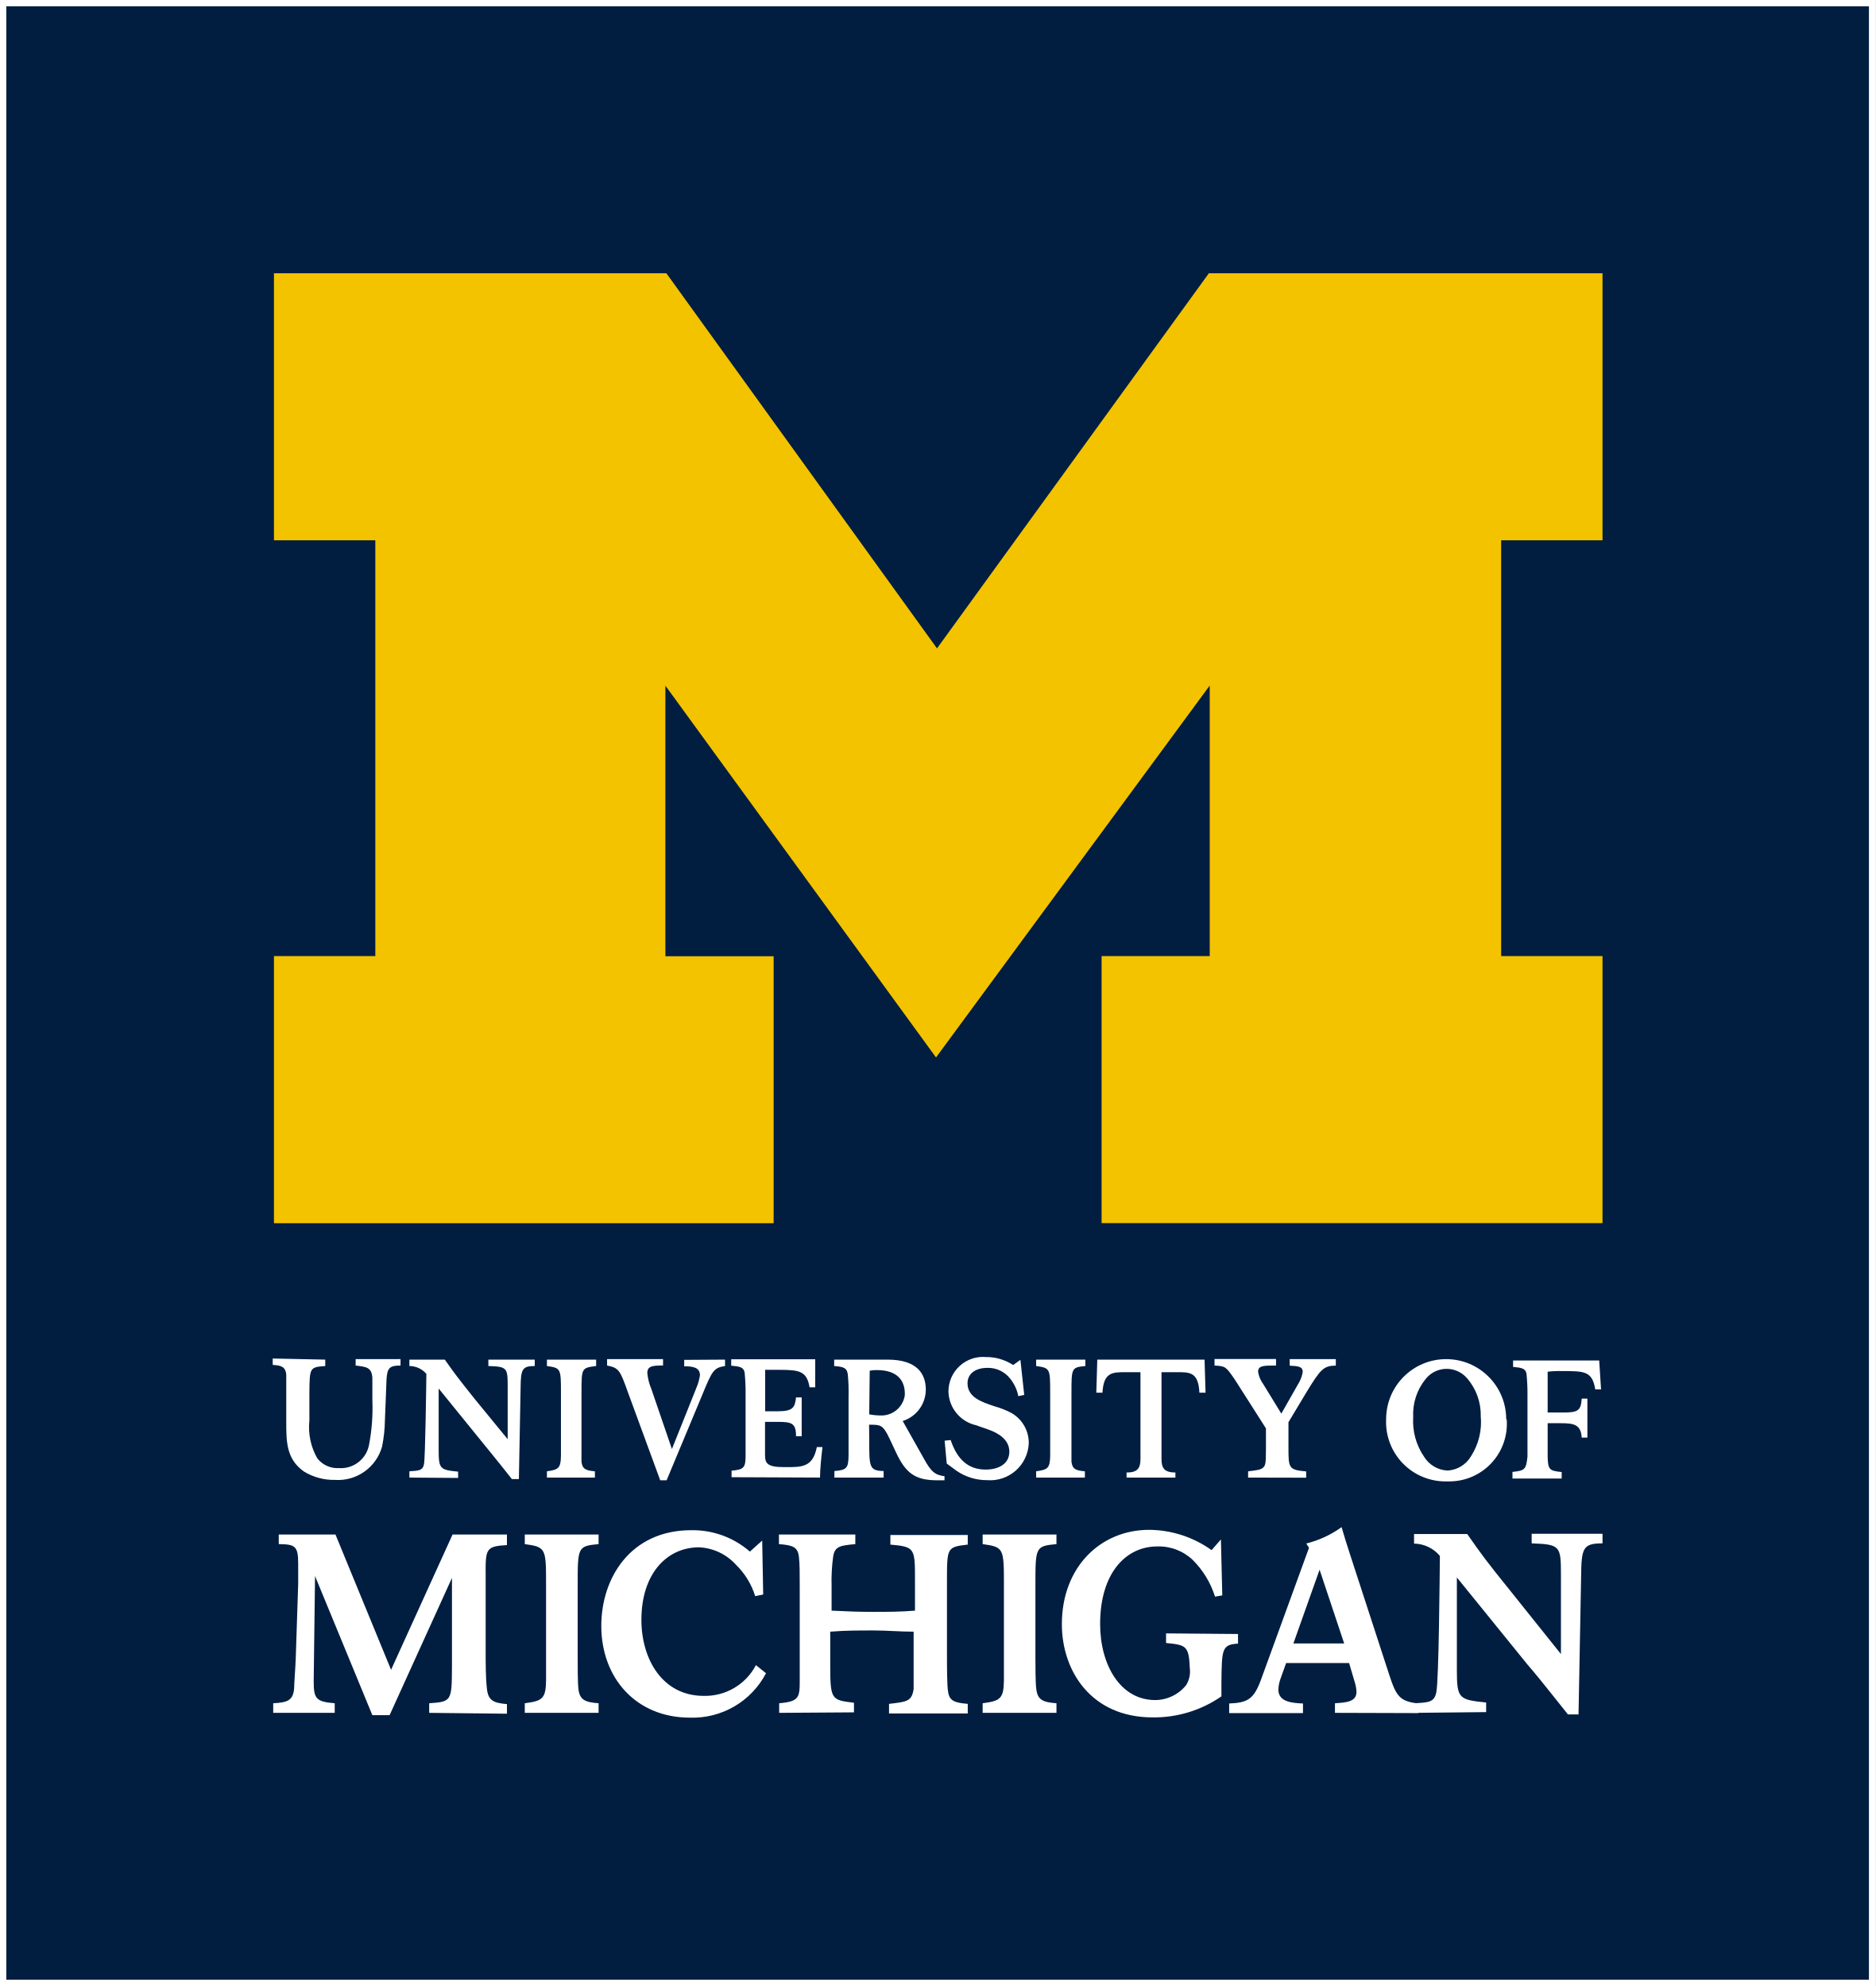
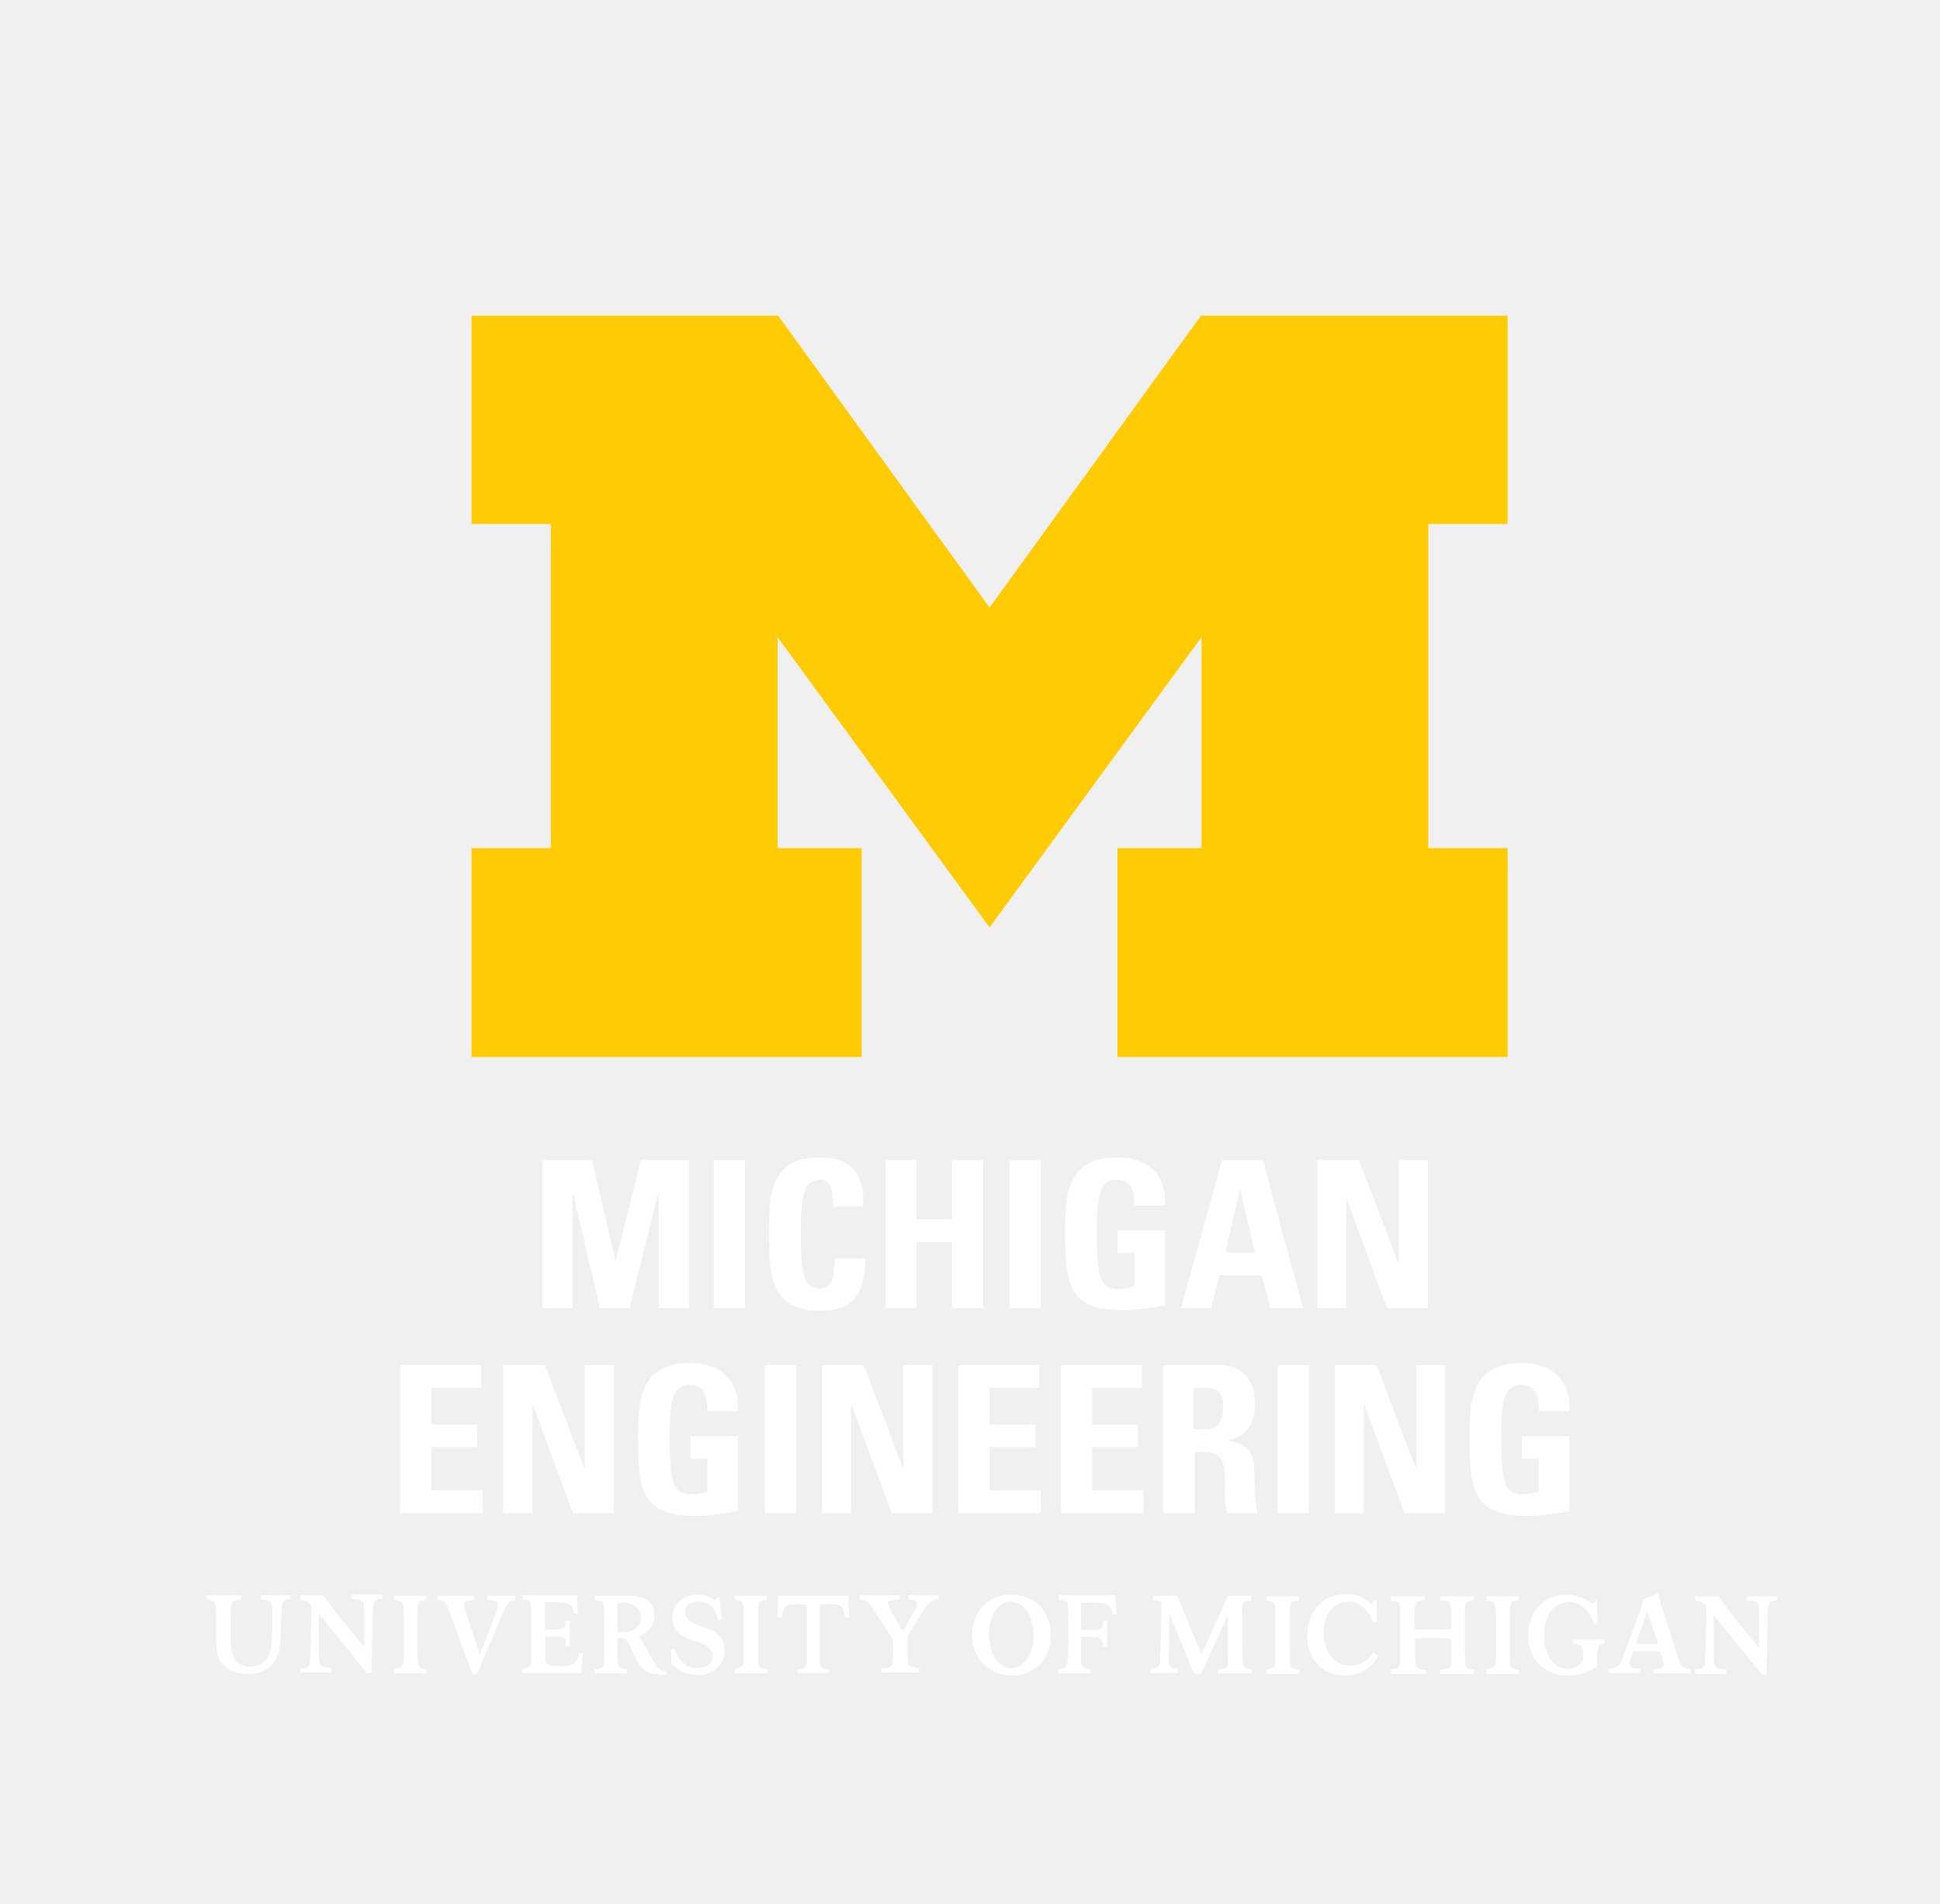
- <svg xmlns="http://www.w3.org/2000/svg" id="Layer_1" data-name="Layer 1" viewBox="0 0 152.44 161.48">
-   <defs>
-     <style>.cls-1{fill:#011e41;}.cls-2{fill:#fff;}.cls-3{fill:#f3c300;}</style>
-   </defs>
-   <rect class="cls-1" x="0.5" y="0.5" width="151.44" height="160.48" />
-   <path class="cls-2" d="M471.67,225.28V385.77H320.23V225.28H471.67m.5-.5H319.73V386.27H472.17V224.78Z" transform="translate(-319.73 -224.78)" />
-   <path class="cls-3" d="M395.82,310.76l-22-30.23v22h8.8v21.71H342V302.52h8.24V268.71H342V247H373.9l22,30.5L418,247H450v21.71h-8.24v33.81H450v21.71H409.28V302.52h8.79v-22Z" transform="translate(-319.73 -224.78)" />
-   <path class="cls-2" d="M428.25,364.05v-.78c1-.06,1.75-.14,1.75-.94a3.2,3.2,0,0,0-.17-.87L429.4,360h-5.12l-.45,1.26a2.83,2.83,0,0,0-.18.9c0,1,1.09,1.09,2,1.13v.78h-6v-.78c1.52-.06,2-.37,2.57-1.89l3.92-10.77-.22-.35a8.35,8.35,0,0,0,2.87-1.33c.29,1,.33,1.11.66,2.14l3.21,9.86c.57,1.74.84,2.17,2.38,2.34v.78ZM427,352.41l-2.13,6H429Zm-45,8.42a6.73,6.73,0,0,1-6.19,3.61c-4.37,0-7.2-3.22-7.2-7.46,0-3.92,2.4-7.78,7.3-7.78a7.07,7.07,0,0,1,4.78,1.74l1-.9.08,4.39-.65.13a6.08,6.08,0,0,0-1.56-2.55,4.32,4.32,0,0,0-3-1.42c-2.62,0-4.69,2.14-4.69,5.9,0,3.18,1.7,6.18,5.06,6.18a4.66,4.66,0,0,0,4.25-2.5Zm1.07,3.22v-.78c1.65-.14,1.67-.49,1.67-1.89,0-.51,0-1,0-1.54v-6.08c0-.95,0-1.89-.06-2.34-.08-.87-.5-1-1.63-1.09v-.78h6.21v.78c-1.21.12-1.66.16-1.8,1a14.58,14.58,0,0,0-.13,2.41v2c1.26.06,2.13.1,3.34.1s2.21,0,3.44-.1v-2.44c0-2.65,0-2.75-2-2.93v-.78h6.29v.78c-1.69.2-1.69.22-1.69,3v6.12c0,.57,0,2.4.09,2.83.1.76.53.91,1.6,1v.78H392v-.78c1.46-.17,1.85-.2,2-1.21,0-.41,0-1,0-2v-2.66c-1.15,0-2.1-.1-3.3-.1s-2.22,0-3.48.1V360c0,3,.06,3,1.93,3.23v.78Zm16.54,0v-.78c1.42-.19,1.71-.35,1.73-1.87v-7.73c0-3,0-3.1-1.73-3.34v-.78h6v.78c-1.71.16-1.71.24-1.71,3.34v5.86c0,.51,0,2.14.07,2.57.1.88.51,1.09,1.64,1.17v.78Zm-37.22,0v-.78c1.42-.19,1.71-.35,1.73-1.87v-7.73c0-3,0-3.1-1.73-3.34v-.78h6v.78c-1.7.16-1.7.24-1.7,3.34v5.86c0,.51,0,2.14.06,2.57.1.88.51,1.09,1.64,1.17v.78Zm-7.77,0v-.78c1.83-.12,1.83-.2,1.85-2.9v-7.29l-5.07,11.16H350l-4.66-11.31-.11,8.53c0,1.42.17,1.69,1.71,1.81v.78h-5v-.78c1.17-.06,1.62-.23,1.7-1.21,0-.39.1-1.61.13-2.41l.2-6.08c0-.47,0-1.17,0-1.68,0-1.44-.29-1.54-1.58-1.56v-.78H347l4.52,11,5-11h4.42v.86c-1.73.1-1.75.29-1.73,2.55v6c0,1,0,2.22.09,3,.08,1.07.49,1.28,1.64,1.38v.78Zm80.06,0v-.78c1.2-.06,1.65-.08,1.81-.9.21-1,.27-9.58.29-11.08a2.77,2.77,0,0,0-2.1-1v-.78H439c1.21,1.72,1.48,2.11,3.62,4.76l4,5v-6.5c0-2.3-.08-2.42-2.38-2.5v-.78H450v.78c-1.58,0-1.72.35-1.74,2.71l-.21,11.2h-.86l-1.3-1.63c-.65-.82-1.31-1.64-2-2.44l-5.73-7.07v7.52c0,2.34.16,2.42,2.38,2.65v.78Zm-14.31-6.41v.78c-1.32.08-1.32.45-1.35,3.2v1.09a9.62,9.62,0,0,1-5.59,1.71c-5,0-7.38-3.78-7.38-7.58,0-4.65,3.15-7.67,7.09-7.67a8.82,8.82,0,0,1,5.08,1.65l.76-.87.11,4.55-.59.1a7.28,7.28,0,0,0-1.83-3,4,4,0,0,0-2.87-1.08c-2.53,0-4.64,2.14-4.64,6.31,0,3.33,1.65,6.18,4.47,6.18a3.24,3.24,0,0,0,2.52-1.21,2.08,2.08,0,0,0,.3-1.38c-.07-1.84-.32-1.89-1.93-2.05v-.78Z" transform="translate(-319.73 -224.78)" />
-   <path class="cls-2" d="M442.21,340.18a4.68,4.68,0,0,1-4.8,5.05,4.83,4.83,0,0,1-5-5.06,4.88,4.88,0,1,1,9.76,0Zm-4.79,4.17a2.37,2.37,0,0,0,1.9-1.18,5.13,5.13,0,0,0,.78-3.25,4.53,4.53,0,0,0-1.09-3.05,2.18,2.18,0,0,0-3.4.05,4.52,4.52,0,0,0-1,3.08,5.12,5.12,0,0,0,.88,3.22A2.37,2.37,0,0,0,437.42,344.35Zm5.26.11V345h4v-.53c-1-.1-1.11-.19-1.14-1.24v-2.73h1.06c1.07,0,1.64.1,1.71,1.17h.46V338.5h-.46c-.06,1-.34,1.13-1.51,1.13h-1.26v-3.32a8.13,8.13,0,0,1,1.14-.05c1.87,0,2.48,0,2.73,1.49h.47l-.15-2.35h-7v.52c.69.07,1,.11,1.09.55a15.89,15.89,0,0,1,.08,1.74v3.37c0,.26,0,1.41,0,1.64C443.79,344.27,443.67,344.36,442.68,344.46Zm-78.49.46v-.51c.93-.13,1.12-.24,1.14-1.24v-5.11c0-2,0-2.05-1.14-2.21v-.52h4v.52C367,336,367,336,367,338.06v3.87c0,.34,0,1.42,0,1.7.07.59.34.72,1.09.78v.51Zm39.77,0v-.51c.93-.13,1.12-.24,1.14-1.24v-5.11c0-2,0-2.05-1.14-2.21v-.52h4v.52c-1.13.11-1.13.16-1.13,2.21v3.87c0,.34,0,1.42,0,1.7.07.59.34.72,1.09.78v.51Zm-50.95,0v-.51c.79-.05,1.09-.06,1.19-.6s.18-6.33.19-7.32a1.81,1.81,0,0,0-1.38-.64v-.52h2.88c.8,1.14,1,1.4,2.39,3.15L361,341.8v-4.29c0-1.52-.05-1.61-1.57-1.66v-.52h3.77v.52c-1,0-1.14.23-1.15,1.79l-.14,7.4h-.57l-.85-1.07c-.44-.54-.87-1.09-1.31-1.62l-3.79-4.67v5c0,1.55.11,1.61,1.58,1.76v.51Zm43.51-3,.49-.05c.53,1.56,1.41,2.4,2.85,2.4,1,0,1.92-.43,1.92-1.46s-1-1.52-1.51-1.72-.79-.27-1.17-.42a2.88,2.88,0,0,1-2.27-2.75,2.81,2.81,0,0,1,3.06-2.8,3.94,3.94,0,0,1,2.2.65l.59-.42.31,2.85-.48.1a3.26,3.26,0,0,0-.66-1.42A2.27,2.27,0,0,0,400,336c-1,0-1.62.49-1.62,1.25,0,1.14,1.13,1.52,2.21,1.88a6.61,6.61,0,0,1,1.38.55,2.8,2.8,0,0,1,1.39,2.45,3.14,3.14,0,0,1-3.39,3,4.35,4.35,0,0,1-2.48-.76l-.8-.59Zm14.79,3v-.41c.88,0,1.13-.34,1.13-1.1v-7.06h-1.2c-1.08,0-1.8,0-1.89,1.67h-.5l.08-2.69h8.72l.08,2.69h-.5c-.08-1.71-.8-1.67-1.89-1.67h-1.19v7.06c0,.76.24,1.09,1.13,1.1v.41Zm-65.14-9.59v.52c-1.27.09-1.27.14-1.29,2.17v2.26a5.09,5.09,0,0,0,.64,3.07,2.07,2.07,0,0,0,1.75.8,2.33,2.33,0,0,0,2.45-1.84,16,16,0,0,0,.28-3.69c0-.35,0-1.49,0-1.81-.06-.87-.5-.89-1.36-1v-.52h3.65v.52c-.89,0-1.08.19-1.14,1.14,0,.23-.12,2.89-.13,3.3a11.79,11.79,0,0,1-.23,2.15,3.72,3.72,0,0,1-3.83,2.71,4.69,4.69,0,0,1-2.52-.68c-1.42-1-1.44-2.4-1.44-4v-2.17c0-1,0-1.5,0-1.74-.08-.6-.38-.72-1.1-.76v-.52Zm32.5,0v.52c-.92.14-1.05.39-1.83,2.29l-2.92,7h-.52L370.78,338c-.65-1.82-.74-2-1.7-2.19v-.52h4.55v.52c-.77,0-1.28,0-1.28.61a4.44,4.44,0,0,0,.33,1.3l1.67,4.88,2-5a4,4,0,0,0,.28-1c0-.69-.68-.72-1.28-.73v-.52Zm42.52,9.59v-.51c.74-.09,1-.11,1.22-.3s.22-.46.23-1.51v-1.68l-2.55-4c-.7-1-.71-1.06-1.63-1.11v-.53h5v.53c-1,0-1.46,0-1.46.51a2.29,2.29,0,0,0,.42,1l1.47,2.4,1.36-2.39a2.64,2.64,0,0,0,.38-1c0-.46-.4-.47-1.06-.51v-.53h3.75v.53c-1,0-1.25.31-2.35,2.1l-1.5,2.5v2c0,1.74,0,1.87,1.44,2v.51Zm-34.8,0c0-.69.12-1.83.2-2.48h-.46c-.33,1.71-1.29,1.63-2.68,1.63s-1.53-.34-1.53-1v-2.68h1c1.18,0,1.52.1,1.52,1.17h.46v-3.16h-.46c-.09.85-.27,1.13-1.51,1.13h-1v-3.37h1.18c1.63,0,2.21.12,2.43,1.42H386l0-2.28h-6.83v.52c.69.07,1,.11,1.09.55a15.89,15.89,0,0,1,.08,1.74v3.37c0,.26,0,1.41,0,1.65,0,1-.15,1.14-1.14,1.23v.53Zm4-5.14a5.16,5.16,0,0,0,.89.09,1.92,1.92,0,0,0,2-1.62c.06-1.11-.5-2.07-2.27-2.07a2.56,2.56,0,0,0-.58.05Zm0,2.09c0,2.2,0,2.49,1.17,2.52v.53h-4v-.53c1-.08,1.14-.24,1.15-1.28,0-.39,0-.84,0-1.23v-3.47a15.48,15.48,0,0,0-.06-1.87c-.07-.53-.32-.63-1.11-.69v-.52l4.34,0c2.37,0,3.11,1.12,3.11,2.45a2.68,2.68,0,0,1-1.88,2.54l1.69,3c.61,1.13.94,1.39,1.71,1.49v.33c-.2,0-.4,0-.62,0-1.81,0-2.55-.63-3.31-2.24l-.53-1.13c-.57-1.21-.76-1.13-1.67-1.15Z" transform="translate(-319.73 -224.78)" />
+ <svg xmlns="http://www.w3.org/2000/svg" version="1.1" x="0px" y="0px" viewBox="0 0 367 360" style="enable-background:new 0 0 367 360;" xml:space="preserve">
+   <style type="text/css">
+ 	.st0{fill:#FFCB05;}
+ 	.st1{fill:#FFFFFF;}
+ </style>
+   <g id="Master_M_and_U-M_line">
+     <polygon class="st0" points="187.2,175.4 147.1,120.5 147.1,160.4 163,160.4 163,199.9 89.2,199.9 89.2,160.4 104.2,160.4    104.2,99.1 89.2,99.1 89.2,59.7 147.2,59.7 187.2,114.9 227.2,59.7 285.2,59.7 285.2,99.1 270.2,99.1 270.2,160.4 285.2,160.4    285.2,199.9 211.4,199.9 211.4,160.4 227.3,160.4 227.3,120.5 187.2,175.4  " />
+     <path class="st1" d="M236.1,225.5 M312.9,316.5v-0.8c1-0.1,1.8-0.1,1.8-1c0-0.3-0.1-0.6-0.2-0.9l-0.4-1.5h-5.1l-0.5,1.3   c-0.1,0.3-0.2,0.6-0.2,0.9c0,1,1.1,1.1,2,1.1v0.8h-6v-0.8c1.5-0.1,2-0.4,2.6-1.9l4-10.8l-0.2-0.4c1.7-0.6,2.2-0.8,2.9-1.3   c0.3,1,0.3,1.1,0.6,2.2l3.2,9.9c0.6,1.8,0.8,2.2,2.4,2.4v0.8H312.9L312.9,316.5z M311.6,304.8l-2.1,6.1h4.2L311.6,304.8   L311.6,304.8z M260.7,313.3c-0.7,1-2.2,3.6-6.2,3.6c-4.4,0-7.2-3.2-7.2-7.5c0-4,2.4-7.9,7.3-7.9c2.6,0,4,1.1,4.8,1.8l1-0.9l0.1,4.4   l-0.7,0.1c-0.3-0.9-0.6-1.6-1.6-2.6c-0.5-0.5-1.5-1.4-3.1-1.4c-2.6,0-4.7,2.2-4.7,5.9c0,3.2,1.7,6.2,5.1,6.2c2.5,0,3.5-1.4,4.3-2.5   L260.7,313.3L260.7,313.3z M263.2,316.5v-0.8c1.7-0.1,1.7-0.5,1.7-1.9c0-0.5,0-1,0-1.5v-6.1c0-1,0-1.9-0.1-2.4   c-0.1-0.9-0.5-1-1.6-1.1v-0.8h6.3v0.8c-1.2,0.1-1.7,0.2-1.8,1c-0.1,0.5-0.1,1.5-0.1,2.4v2c1.3,0.1,2.2,0.1,3.4,0.1   c1.2,0,2.2,0,3.5-0.1v-2.5c0-2.7,0-2.8-2-2.9v-0.8h6.3v0.8c-1.7,0.2-1.7,0.2-1.7,3v6.2c0,0.6,0,2.4,0.1,2.9c0.1,0.7,0.5,0.9,1.6,1   v0.8h-6.3v-0.8c1.5-0.2,1.9-0.2,2-1.2c0-0.4,0-1,0-2v-2.7c-1.2,0-2.1-0.1-3.3-0.1c-1.3,0-2.3,0-3.5,0.1v2.7c0,3,0.1,3,2,3.2v0.8   H263.2L263.2,316.5z M281.2,316.5v-0.8c1.4-0.2,1.7-0.4,1.8-1.9V312v-5.9c0-3,0-3.1-1.8-3.4v-0.8h6.1v0.8c-1.7,0.2-1.7,0.2-1.7,3.4   v5.9c0,0.5,0,2.2,0.1,2.6c0.1,0.9,0.5,1.1,1.6,1.2v0.8H281.2L281.2,316.5z M239.6,316.5v-0.8c1.4-0.2,1.7-0.4,1.7-1.9V312v-5.9   c0-3,0-3.1-1.7-3.4v-0.8h6.1v0.8c-1.7,0.2-1.7,0.2-1.7,3.4v5.9c0,0.5,0,2.2,0.1,2.6c0.1,0.9,0.5,1.1,1.7,1.2v0.8H239.6L239.6,316.5   z M230.4,316.5v-0.8c1.9-0.1,1.9-0.2,1.9-2.9v-7.4l-5.1,11.2h-1.3l-4.7-11.4l-0.1,8.6c0,1.4,0.2,1.7,1.7,1.8v0.8h-5.1v-0.8   c1.2-0.1,1.6-0.2,1.7-1.2c0.1-0.4,0.1-1.6,0.1-2.4l0.2-6.1c0-0.5,0-1.2,0-1.7c0-1.4-0.3-1.6-1.6-1.6v-0.8h4.6l4.6,11.1l5-11.1h4.4   v0.9c-1.7,0.1-1.8,0.3-1.7,2.6v6c0,1,0,2.2,0.1,3c0.1,1.1,0.5,1.3,1.7,1.4v0.8H230.4L230.4,316.5z M320.7,316.5v-0.8   c1.2-0.1,1.7-0.1,1.8-0.9c0.2-1,0.3-9.6,0.3-11.1c-0.8-0.7-1.1-0.9-2.1-1v-0.8h4.4c1.2,1.7,1.5,2.1,3.6,4.8l4.1,5v-6.5   c0-2.3-0.1-2.4-2.4-2.5v-0.8h5.8v0.8c-1.6,0-1.7,0.3-1.8,2.7l-0.2,11.3h-0.9l-1.3-1.6c-0.7-0.8-1.3-1.7-2-2.5l-5.8-7.1v7.6   c0,2.4,0.2,2.4,2.4,2.7v0.8H320.7L320.7,316.5z M198.8,309.2c0,5-3.4,7.7-7.3,7.7c-4.3,0-7.6-3.1-7.6-7.7c0-4,2.7-7.6,7.4-7.6   C195.7,301.6,198.8,304.8,198.8,309.2L198.8,309.2z M191.4,315.5c0.8,0,2-0.4,2.9-1.8c1-1.6,1.3-3,1.2-4.9   c-0.1-1.9-0.6-3.5-1.7-4.7c-0.5-0.5-1.4-1.2-2.6-1.2c-1.2,0-2.1,0.8-2.6,1.3c-1,1.2-1.5,2.8-1.5,4.7c0,1.9,0.3,3.4,1.3,4.9   C189.5,315.2,190.6,315.5,191.4,315.5L191.4,315.5z M200.2,315.7v0.8h6.1v-0.8c-1.5-0.2-1.7-0.3-1.8-1.9l0-4.2h1.6   c1.6,0,2.5,0.1,2.6,1.8h0.7v-4.8h-0.7c-0.1,1.6-0.5,1.7-2.3,1.7h-1.9v-5.1c0.5-0.1,0.8-0.1,1.8-0.1c2.8,0,3.8,0,4.2,2.2h0.7   l-0.2-3.6h-10.7v0.8c1.1,0.1,1.5,0.2,1.7,0.9c0.1,0.4,0.1,2.1,0.1,2.6v5.1c0,0.4,0,2.2-0.1,2.5   C201.9,315.4,201.7,315.6,200.2,315.7L200.2,315.7z M74.6,316.4v-0.8c1.4-0.2,1.7-0.4,1.8-1.9v-1.9V306c0-3,0-3.1-1.8-3.4v-0.8h6.1   v0.8c-1.7,0.2-1.7,0.2-1.7,3.4v5.9c0,0.5,0,2.2,0.1,2.6c0.1,0.9,0.5,1.1,1.6,1.2v0.8H74.6L74.6,316.4z M139,316.4v-0.8   c1.4-0.2,1.7-0.4,1.7-1.9v-1.9V306c0-3,0-3.1-1.7-3.4v-0.8h6.1v0.8c-1.7,0.2-1.7,0.2-1.7,3.4v5.9c0,0.5,0,2.2,0.1,2.6   c0.1,0.9,0.5,1.1,1.7,1.2v0.8H139L139,316.4z M56.8,316.4v-0.8c1.2-0.1,1.6-0.1,1.8-0.9c0.2-1,0.3-9.7,0.3-11.2   c-0.8-0.7-1.1-0.9-2.1-1v-0.8h4.4c1.2,1.8,1.5,2.2,3.6,4.8l4.1,5v-6.6c0-2.3-0.1-2.4-2.4-2.5v-0.8h5.8v0.8c-1.6,0-1.7,0.4-1.8,2.7   l-0.2,11.3h-0.9l-1.3-1.6c-0.7-0.8-1.3-1.6-2-2.5l-5.8-7.1v7.6c0,2.4,0.2,2.4,2.4,2.7v0.8H56.8L56.8,316.4z M126.9,311.9l0.7-0.1   c0.8,2.4,2.2,3.7,4.3,3.7c1.5,0,2.9-0.7,2.9-2.2c0-1.6-1.6-2.3-2.3-2.6c-0.6-0.2-1.2-0.4-1.8-0.6c-1.2-0.4-3.5-1.4-3.5-4.2   c0-2.7,2.2-4.3,4.7-4.3c1,0,2.1,0.2,3.3,1l0.9-0.6l0.5,4.3l-0.7,0.1c-0.3-0.9-0.4-1.4-1-2.2c-0.7-0.9-1.7-1.3-2.8-1.3   c-1.6,0-2.5,0.8-2.5,1.9c0,1.7,1.7,2.3,3.3,2.9c0.8,0.3,1.5,0.5,2.1,0.8c1.2,0.7,2.1,2,2.1,3.7c0,2.5-2.1,4.6-5.1,4.6   c-2,0-3.2-0.8-3.8-1.2l-1.2-0.9L126.9,311.9L126.9,311.9z M150.9,316.4v-0.6c1.3,0,1.7-0.5,1.7-1.7v-10.7h-1.8   c-1.6,0-2.7-0.1-2.9,2.5h-0.8l0.1-4.1h13.3l0.1,4.1h-0.8c-0.1-2.6-1.2-2.5-2.9-2.5h-1.8v10.7c0,1.2,0.4,1.7,1.7,1.7v0.6H150.9   L150.9,316.4z M45.6,301.8v0.8c-1.9,0.1-1.9,0.2-2,3.3v3.4c0,1.8,0.1,3.3,1,4.7c0.8,1.1,2,1.2,2.7,1.2c2.1,0,3.2-1.1,3.8-2.8   c0.4-1.4,0.4-3.9,0.4-5.6c0-0.5,0-2.3,0-2.8c-0.1-1.3-0.8-1.4-2.1-1.5v-0.8H55v0.8c-1.4,0-1.6,0.3-1.7,1.7c0,0.4-0.2,4.4-0.2,5   c0,1.1-0.1,2.2-0.4,3.3c-1,3.9-4.8,4.1-5.8,4.1c-0.8,0-2.5-0.1-3.8-1c-2.2-1.5-2.2-3.7-2.2-6v-3.3c0-1.6,0-2.3-0.1-2.6   c-0.1-0.9-0.6-1.1-1.7-1.2v-0.8H45.6L45.6,301.8z M97.5,301.8v0.8c-1.4,0.2-1.6,0.6-2.8,3.5l-4.5,10.6h-0.8l-4-10.8   c-1-2.8-1.1-3.1-2.6-3.3v-0.8h6.9v0.8c-1.2,0.1-1.9,0.1-1.9,0.9c0,0.4,0.1,0.8,0.5,2l2.5,7.4l3-7.7c0.2-0.5,0.4-1.2,0.4-1.5   c0-1.1-1-1.1-2-1.1v-0.8H97.5L97.5,301.8z M166.7,316.4v-0.8c1.1-0.1,1.6-0.2,1.9-0.5c0.3-0.3,0.3-0.7,0.4-2.3v-2.6l-3.9-6   c-1.1-1.6-1.1-1.6-2.5-1.7v-0.8h7.6v0.8c-1.5,0.1-2.2,0.1-2.2,0.8c0,0.4,0.3,0.8,0.6,1.5l2.2,3.7l2.1-3.7c0.4-0.7,0.6-1.2,0.6-1.5   c0-0.7-0.6-0.7-1.6-0.8v-0.8h5.7v0.8c-1.5,0.1-1.9,0.5-3.6,3.2l-2.3,3.8v3c0,2.7,0,2.8,2.2,3v0.8H166.7L166.7,316.4z M110,316.4   c0-1.1,0.2-2.8,0.3-3.8h-0.7c-0.5,2.6-2,2.5-4.1,2.5c-2,0-2.3-0.5-2.3-1.5v-4.1h1.6c1.8,0,2.3,0.2,2.3,1.8h0.7v-4.8H107   c-0.1,1.3-0.4,1.7-2.3,1.7h-1.6v-5.2h1.8c2.5,0,3.4,0.2,3.7,2.2h0.7l-0.1-3.5H98.8v0.8c1.1,0.1,1.5,0.2,1.6,0.9   c0.1,0.4,0.1,2.1,0.1,2.7v5.1c0,0.4,0,2.2,0,2.5c0,1.6-0.2,1.8-1.7,1.9v0.8H110L110,316.4z M303.5,310.1v0.8   c-1.3,0.1-1.3,0.5-1.4,3.2v1.1c-1.1,0.7-2.7,1.7-5.6,1.7c-5,0-7.4-3.8-7.4-7.6c0-4.7,3.1-7.7,7.1-7.7c2.5,0,3.9,1,5.1,1.7l0.8-0.9   l0.1,4.6l-0.6,0.1c-0.3-0.9-0.7-1.9-1.9-3c-0.5-0.5-1.4-1.1-2.9-1.1c-2.6,0-4.7,2.2-4.7,6.4c0,3.3,1.6,6.2,4.5,6.2   c1.6,0,2.5-1.1,2.6-1.2c0.3-0.4,0.3-0.7,0.3-1.4c-0.1-1.9-0.3-1.9-1.9-2.1v-0.8H303.5L303.5,310.1z M116.8,308.6   c0.4,0.1,1,0.1,1.4,0.1c1.7,0,2.9-1.3,3-2.4c0.1-1.7-0.8-3.2-3.5-3.2c-0.4,0-0.6,0-0.9,0.1V308.6L116.8,308.6z M116.8,311.8   c0,3.3,0,3.8,1.8,3.9v0.8h-6.1v-0.8c1.6-0.1,1.7-0.4,1.8-2c0-0.6,0-1.3,0-1.9v-5.3c0-1.8,0-2.4-0.1-2.9c-0.1-0.8-0.5-0.9-1.7-1   v-0.8l6.6,0c3.6,0,4.7,1.7,4.7,3.8c0,1.4-0.9,3.2-2.9,3.8l2.6,4.5c0.9,1.7,1.4,2.1,2.6,2.3v0.5c-0.3,0-0.6,0-1,0   c-2.7,0-3.9-0.9-5-3.4l-0.8-1.7c-0.9-1.9-1.1-1.8-2.5-1.8L116.8,311.8L116.8,311.8z M116.8,311.8 M76.5,286.4 M109.2,286.4    M138.6,286.2 M145.8,286.4 M169.8,286.4 M182.6,286.4 M202.1,286.4 M243.2,286.4 M267.3,286.4 M296.6,286.2" />
+   </g>
+   <g id="CoE">
+     <g>
+       <path class="st1" d="M102.6,247.4v-28h9.4l4.4,19h0.1l4.7-19h9.1v28h-5.7v-21.6h-0.1l-5.4,21.6h-5.6l-5.1-21.6h-0.1v21.6H102.6z" />
+       <path class="st1" d="M135,247.4v-28h5.9v28H135z" />
+       <path class="st1" d="M145.5,233.4c0-7.4,0-14.5,9.7-14.5c6,0,8.4,3.3,8.1,9.3h-5.7c0-3.7-0.7-5.1-2.4-5.1c-3.3,0-3.7,3.1-3.7,10.3    c0,7.2,0.4,10.3,3.7,10.3c2.7,0,2.6-3.5,2.7-5.7h5.8c0,7.5-3,9.9-8.5,9.9C145.5,247.9,145.5,240.7,145.5,233.4z" />
+       <path class="st1" d="M180.1,230.6v-11.2h5.9v28h-5.9v-12.5h-6.7v12.5h-5.9v-28h5.9v11.2H180.1z" />
+       <path class="st1" d="M191,247.4v-28h5.9v28H191z" />
+       <path class="st1" d="M214.6,228c0-2.6-0.4-4.9-3.5-4.9c-3.6,0-3.6,4.9-3.6,10.4c0,8.8,0.9,10.3,4.2,10.3c1,0,2-0.2,2.9-0.5V237    h-3.2v-4.3h9v14.2c-1.6,0.3-5.6,0.9-7.9,0.9c-9.9,0-11-4.1-11-14.7c0-7.1,0.3-14.2,9.9-14.2c5.7,0,9.3,3.2,9,9.1H214.6z" />
+       <path class="st1" d="M223.4,247.4l7.8-28h7.7l7.6,28h-6.2l-1.6-6.2h-8l-1.6,6.2H223.4z M234.6,224.8L234.6,224.8l-2.8,12.1h5.6    L234.6,224.8z" />
+       <path class="st1" d="M249.2,247.4v-28h7.9l7.4,19.4h0.1v-19.4h5.5v28h-7.7l-7.6-20.5h-0.1v20.5H249.2z" />
+       <path class="st1" d="M75.7,286.2v-28H91v4.3h-9.4v6.9h8.7v4.3h-8.7v8.2h9.7v4.3H75.7z" />
+       <path class="st1" d="M95.2,286.2v-28h7.9l7.4,19.4h0.1v-19.4h5.5v28h-7.7l-7.6-20.5h-0.1v20.5H95.2z" />
+       <path class="st1" d="M133.8,266.8c0-2.6-0.4-4.9-3.5-4.9c-3.6,0-3.6,4.9-3.6,10.4c0,8.8,0.9,10.3,4.2,10.3c1,0,2-0.2,2.9-0.5v-6.2    h-3.2v-4.3h9v14.2c-1.6,0.3-5.6,0.9-7.9,0.9c-9.9,0-11-4.1-11-14.7c0-7.1,0.3-14.2,9.9-14.2c5.7,0,9.3,3.2,9,9.1H133.8z" />
+       <path class="st1" d="M144.7,286.2v-28h5.9v28H144.7z" />
+       <path class="st1" d="M155.5,286.2v-28h7.9l7.4,19.4h0.1v-19.4h5.5v28h-7.7l-7.6-20.5H161v20.5H155.5z" />
+       <path class="st1" d="M181.3,286.2v-28h15.3v4.3h-9.4v6.9h8.7v4.3h-8.7v8.2h9.7v4.3H181.3z" />
+       <path class="st1" d="M200.7,286.2v-28H216v4.3h-9.4v6.9h8.7v4.3h-8.7v8.2h9.7v4.3H200.7z" />
+       <path class="st1" d="M225.8,286.2H220v-28h10.8c4,0,6.6,2.6,6.6,7.3c0,3.6-1.4,6.2-5.2,6.9v0.1c1.3,0.2,5.1,0.5,5.1,5.5    c0,1.8,0.1,7.1,0.7,8.2h-5.7c-0.8-1.7-0.6-3.6-0.6-5.4c0-3.3,0.3-6.2-4.2-6.2h-1.5V286.2z M225.8,270.3h2.6c2.3,0,3-2.3,3-4.1    c0-2.7-1.1-3.7-3-3.7h-2.6V270.3z" />
+       <path class="st1" d="M241.7,286.2v-28h5.9v28H241.7z" />
+       <path class="st1" d="M252.5,286.2v-28h7.9l7.4,19.4h0.1v-19.4h5.5v28h-7.7l-7.6-20.5H258v20.5H252.5z" />
+       <path class="st1" d="M291.1,266.8c0-2.6-0.4-4.9-3.5-4.9c-3.6,0-3.6,4.9-3.6,10.4c0,8.8,0.9,10.3,4.2,10.3c1,0,2-0.2,2.9-0.5v-6.2    h-3.2v-4.3h9v14.2c-1.6,0.3-5.6,0.9-7.9,0.9c-9.9,0-11-4.1-11-14.7c0-7.1,0.3-14.2,9.9-14.2c5.7,0,9.3,3.2,9,9.1H291.1z" />
+     </g>
+   </g>
</svg>
